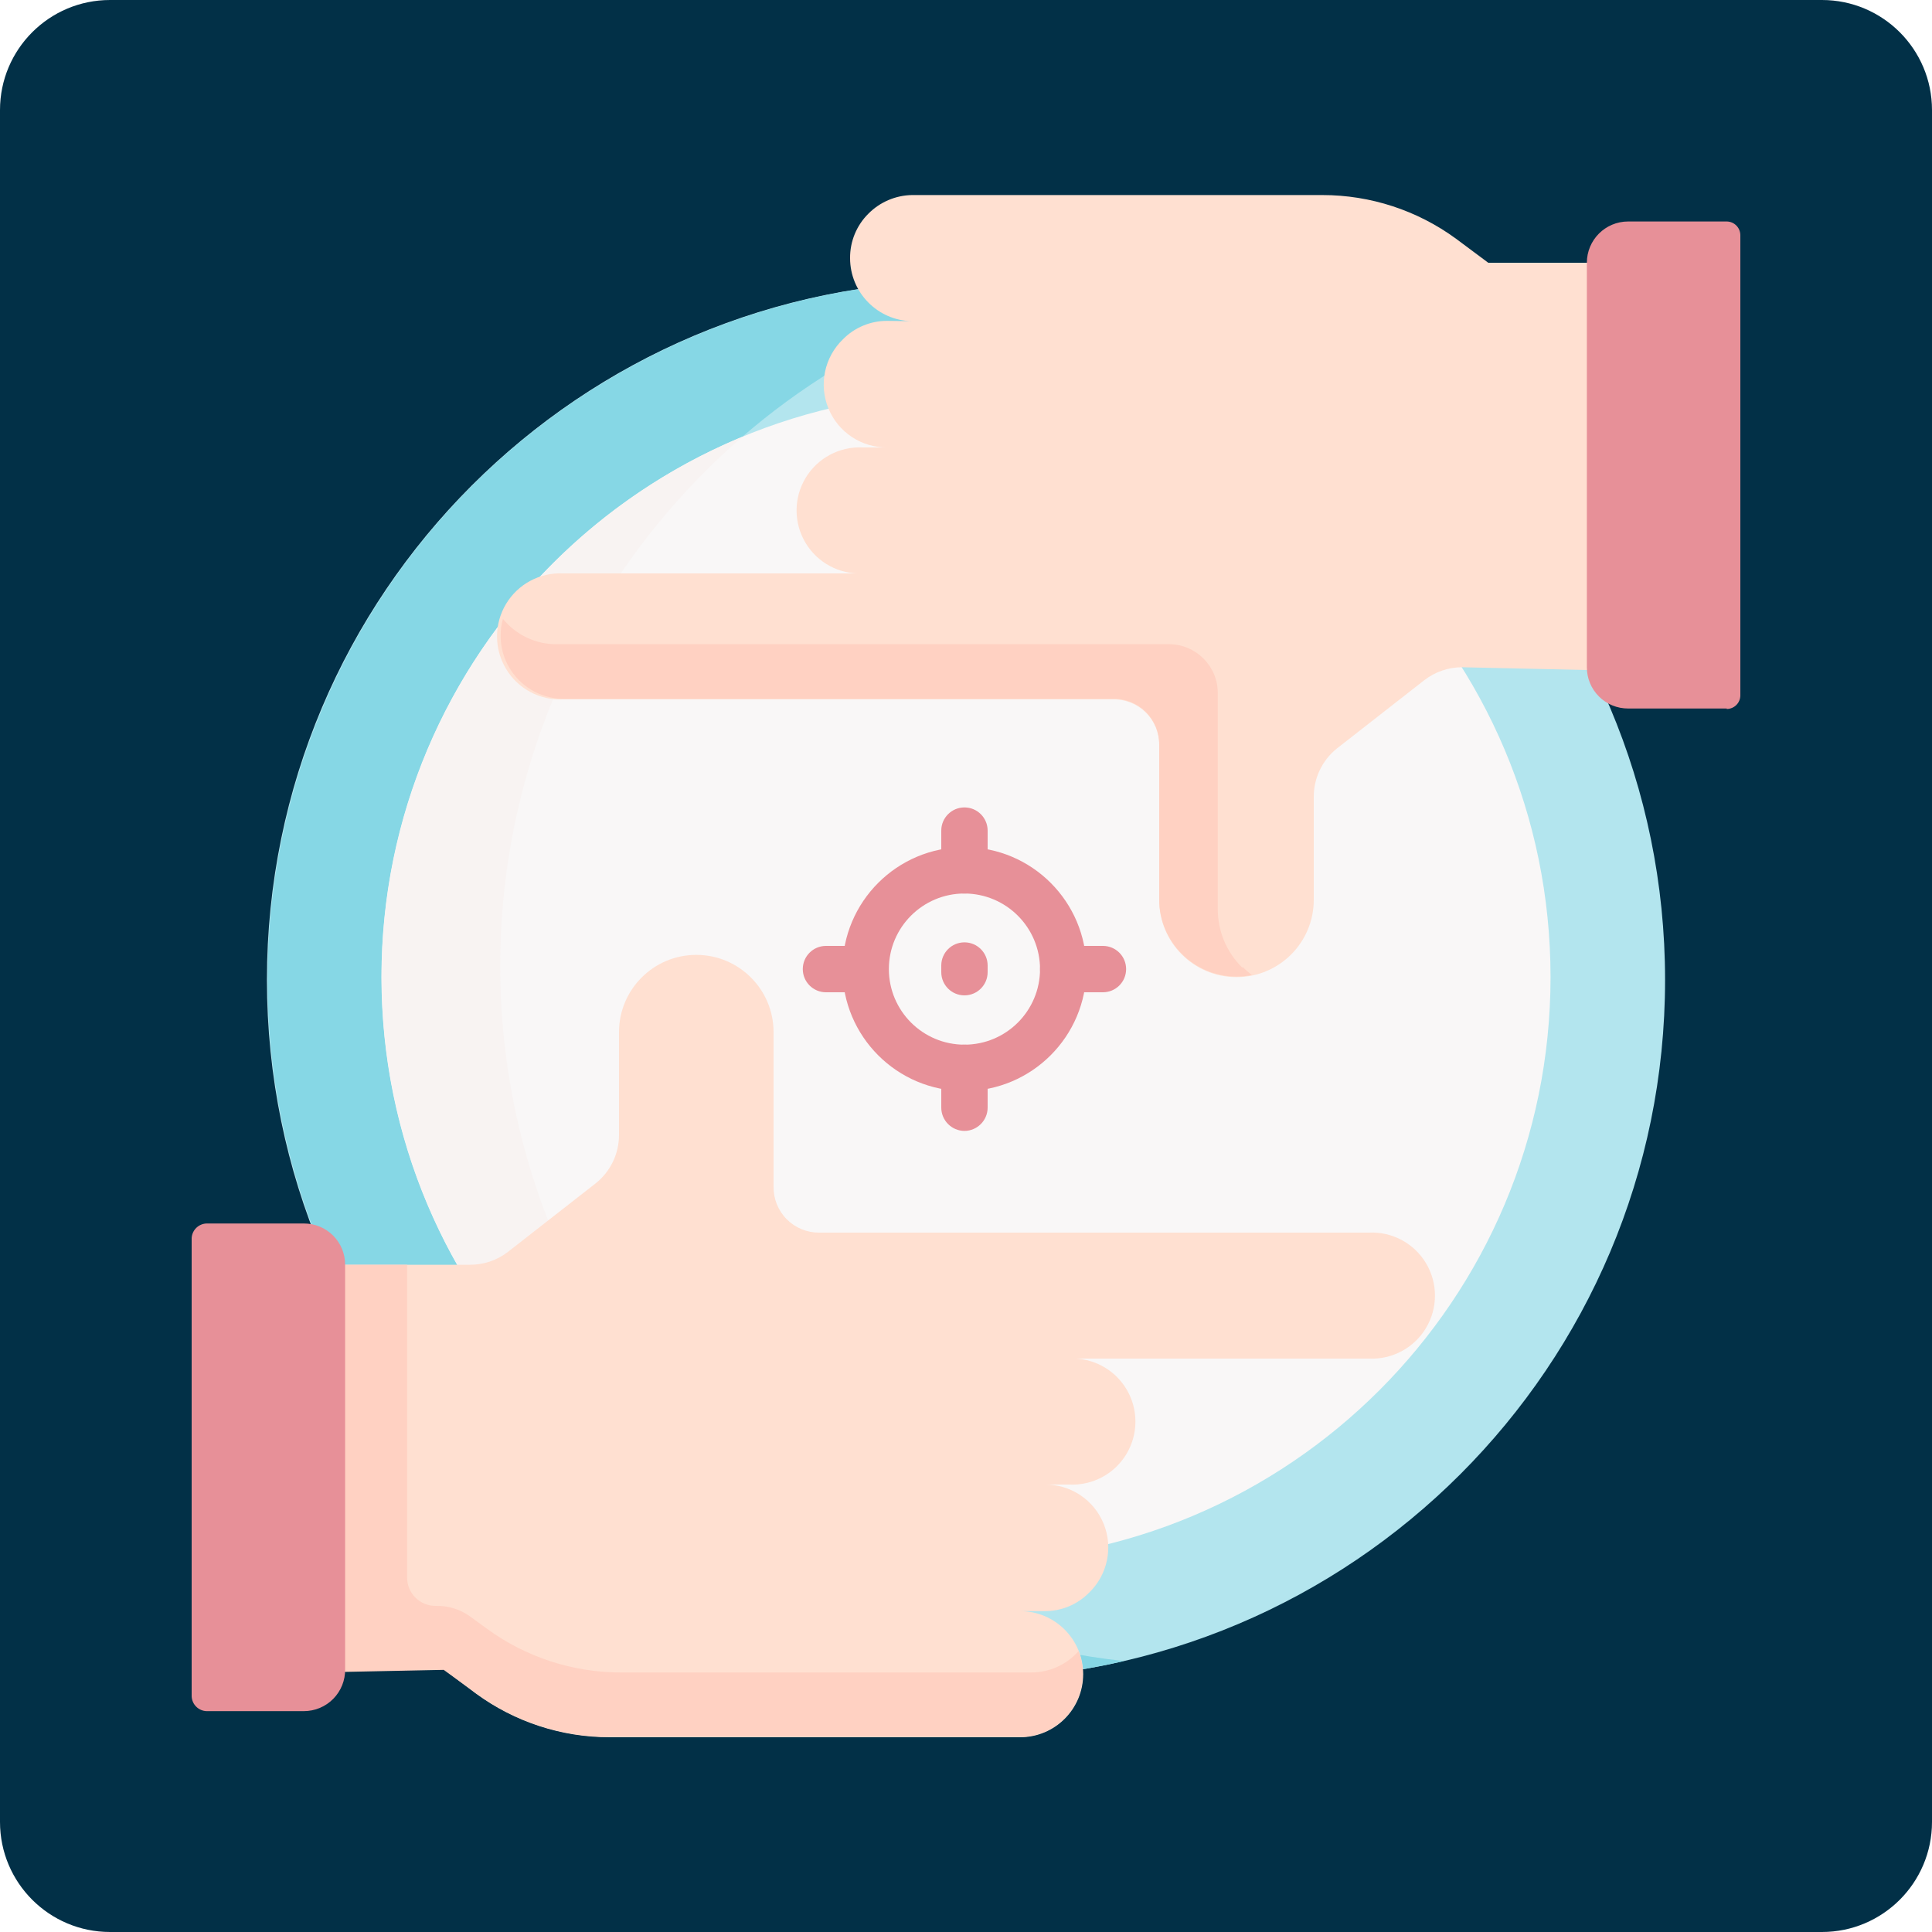
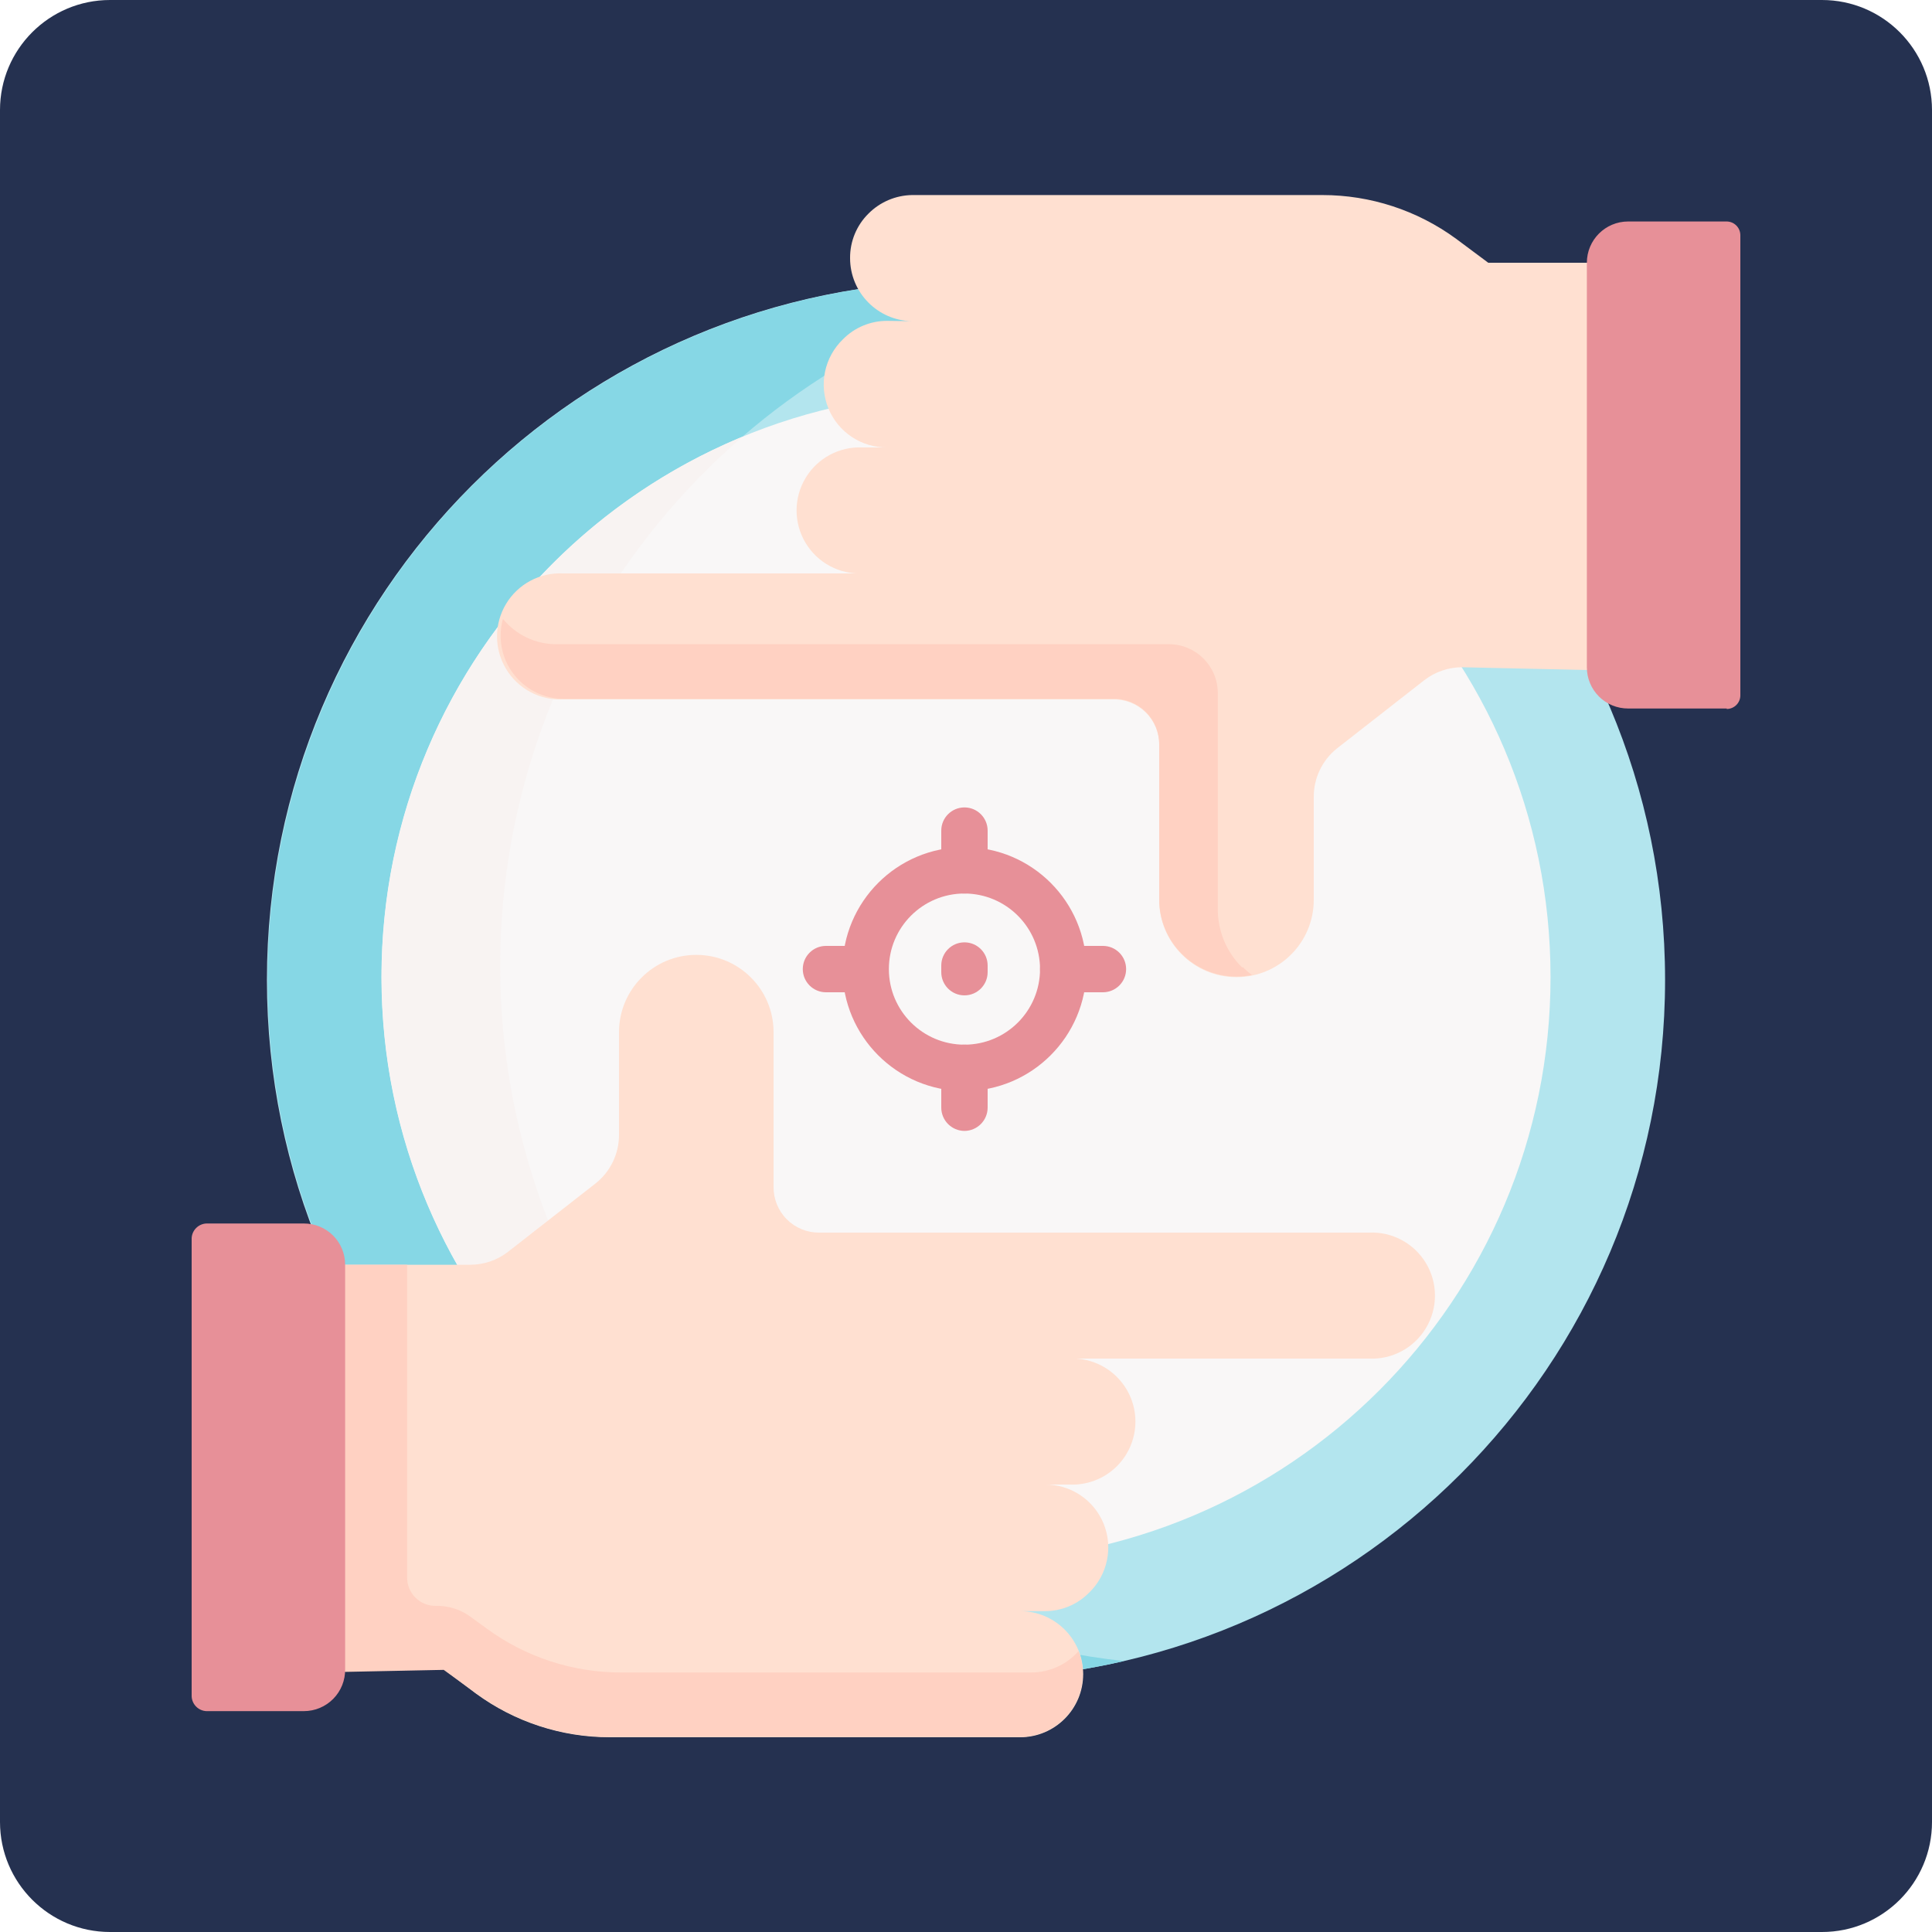
- <svg xmlns="http://www.w3.org/2000/svg" viewBox="0 0 125 125">
-   <defs>
-     <style>.cls-1{fill:#023047;}.cls-2{fill:#b3e5ee;}.cls-3{fill:#86d7e5;}.cls-4{fill:#f9f7f7;}.cls-5{fill:#f8f3f2;}.cls-6{fill:#ffe0d1;}.cls-7{fill:#ffd1c2;}.cls-8{fill:#e79098;}</style>
-   </defs>
-   <g id="Camada_2" data-name="Camada 2">
-     <g id="Extras">
-       <rect class="cls-1" width="125" height="125" rx="7.12" />
-       <path class="cls-2" d="M107.73,63.4A45.23,45.23,0,1,1,62.5,18.17,45.23,45.23,0,0,1,107.73,63.4Z" />
-       <path class="cls-3" d="M32.36,62.5a45.25,45.25,0,0,1,35-44.07,46,46,0,0,0-4.87-.26,45.23,45.23,0,1,0,10.23,89.3,45.24,45.24,0,0,1-40.37-45Z" />
-       <path class="cls-4" d="M100.32,63.21A37.82,37.82,0,1,1,62.5,25.39a37.83,37.83,0,0,1,37.82,37.82Z" />
-       <path class="cls-5" d="M48.05,28.25a37.84,37.84,0,0,0,3.36,71.13,45.23,45.23,0,0,1-3.36-71.13Z" />
-       <path class="cls-6" d="M69.18,87.9v0a4.08,4.08,0,1,1,0,8.15h-1.6a4.07,4.07,0,0,1,2.88,7,4,4,0,0,1-2.88,1.19H66a4.08,4.08,0,0,1,0,8.16H39.44a14.63,14.63,0,0,1-8.65-2.83L28.71,108l-13.08.26V81.83H30.42A4,4,0,0,0,32.86,81l5.67-4.43a4,4,0,0,0,1.52-3.12V66.78a5,5,0,0,1,10,0v10A2.93,2.93,0,0,0,53,79.75H88.56a4.08,4.08,0,1,1,0,8.15Z" />
-       <path class="cls-6" d="M59,20.78A4.08,4.08,0,0,1,55,16.7a4,4,0,0,1,1.19-2.88A4.07,4.07,0,0,1,59,12.62H85.56a14.63,14.63,0,0,1,8.65,2.83L96.29,17H109V43.49l-14.41-.32a4,4,0,0,0-2.44.84l-5.67,4.43A4,4,0,0,0,85,51.56v6.66a5,5,0,1,1-10,0v-10A2.93,2.93,0,0,0,72,45.25H36.44a4.08,4.08,0,1,1,0-8.15H55.82v0a4.08,4.08,0,1,1,0-8.15h1.6a4.07,4.07,0,0,1-2.88-7,4,4,0,0,1,2.88-1.19Z" />
-       <path class="cls-7" d="M80.37,62.6a5.29,5.29,0,0,1-1.58-3.78v-14a3.16,3.16,0,0,0-3.17-3.14H36a4.44,4.44,0,0,1-3.46-1.64,4,4,0,0,0-.15,1.1,4.08,4.08,0,0,0,4.08,4.07H72A2.93,2.93,0,0,1,75,48.18v10a5,5,0,0,0,5,5,4.74,4.74,0,0,0,1-.1,4.8,4.8,0,0,1-.59-.51Z" />
-       <path class="cls-8" d="M111.72,45.84h-6.38a2.66,2.66,0,0,1-2.67-2.67V17a2.67,2.67,0,0,1,2.67-2.67h6.38a.89.89,0,0,1,.88.88V45a.88.88,0,0,1-.88.87Z" />
-       <path class="cls-7" d="M69.78,106.83a4.08,4.08,0,0,1-3.07,1.38H40.18a14.72,14.72,0,0,1-8.66-2.82l-1.07-.78a3.63,3.63,0,0,0-2.25-.71,1.83,1.83,0,0,1-1.86-1.83V81.83H15.63v22.61h4.78v3.77l8.3-.17,2.08,1.51a14.63,14.63,0,0,0,8.65,2.83H65.88a4.08,4.08,0,0,0,3.9-5.55Z" />
-       <path class="cls-8" d="M13.35,110.71h6.31A2.67,2.67,0,0,0,22.33,108V81.83a2.66,2.66,0,0,0-2.67-2.67H13.35a1,1,0,0,0-.95.94v29.66a1,1,0,0,0,.95.95Z" />
-       <path class="cls-8" d="M62.4,70.59a7.89,7.89,0,1,1,7.89-7.89,7.9,7.9,0,0,1-7.89,7.89Zm0-12.78a4.89,4.89,0,1,0,4.89,4.89,4.9,4.9,0,0,0-4.89-4.89Z" />
-       <path class="cls-8" d="M62.4,57.81a1.5,1.5,0,0,1-1.5-1.5V53.74a1.5,1.5,0,1,1,3,0v2.57a1.5,1.5,0,0,1-1.5,1.5Z" />
-       <path class="cls-8" d="M71.36,64.2H68.79a1.5,1.5,0,0,1,0-3h2.57a1.5,1.5,0,1,1,0,3Z" />
-       <path class="cls-8" d="M62.4,73.17a1.51,1.51,0,0,1-1.5-1.51V69.09a1.5,1.5,0,0,1,3,0v2.57a1.51,1.51,0,0,1-1.5,1.51Z" />
-       <path class="cls-8" d="M56,64.2H53.44a1.5,1.5,0,1,1,0-3H56a1.5,1.5,0,1,1,0,3Z" />
-       <path class="cls-8" d="M62.4,64.4a1.5,1.5,0,0,1-1.5-1.5v-.43a1.5,1.5,0,1,1,3,0v.43a1.5,1.5,0,0,1-1.5,1.5Z" />
-     </g>
+ <svg xmlns="http://www.w3.org/2000/svg" width="125" height="125">
+   <g>
+     <rect id="svg_1" fill="#253150" rx="7.12" height="125" width="125" class="cls-1" />
+     <path id="svg_2" fill="#b3e5ee" d="m107.73,63.4a45.23,45.23 0 1 1 -45.23,-45.23a45.23,45.23 0 0 1 45.23,45.23z" class="cls-2" />
+     <path id="svg_3" fill="#86d7e5" d="m32.36,62.5a45.25,45.25 0 0 1 35,-44.07a46,46 0 0 0 -4.87,-0.26a45.23,45.23 0 1 0 10.23,89.3a45.24,45.24 0 0 1 -40.37,-45l0.01,0.03z" class="cls-3" />
+     <path id="svg_4" fill="#f9f7f7" d="m100.32,63.21a37.82,37.82 0 1 1 -37.82,-37.82a37.83,37.83 0 0 1 37.82,37.82z" class="cls-4" />
+     <path id="svg_5" fill="#f8f3f2" d="m48.05,28.25a37.84,37.84 0 0 0 3.36,71.13a45.23,45.23 0 0 1 -3.36,-71.13z" class="cls-5" />
+     <path id="svg_6" fill="#ffe0d1" d="m69.18,87.9l0,0a4.08,4.08 0 1 1 0,8.15l-1.6,0a4.07,4.07 0 0 1 2.88,7a4,4 0 0 1 -2.88,1.19l-1.58,0a4.08,4.08 0 0 1 0,8.16l-26.56,0a14.63,14.63 0 0 1 -8.65,-2.83l-2.08,-1.57l-13.08,0.26l0,-26.43l14.79,0a4,4 0 0 0 2.44,-0.83l5.67,-4.43a4,4 0 0 0 1.52,-3.12l0,-6.67a5,5 0 0 1 10,0l0,10a2.93,2.93 0 0 0 2.95,2.97l35.56,0a4.08,4.08 0 1 1 0,8.15l-19.38,0z" class="cls-6" />
+     <path id="svg_7" fill="#ffe0d1" d="m59,20.78a4.08,4.08 0 0 1 -4,-4.08a4,4 0 0 1 1.19,-2.88a4.07,4.07 0 0 1 2.81,-1.2l26.56,0a14.63,14.63 0 0 1 8.65,2.83l2.08,1.55l12.71,0l0,26.49l-14.41,-0.32a4,4 0 0 0 -2.44,0.84l-5.67,4.43a4,4 0 0 0 -1.48,3.12l0,6.66a5,5 0 1 1 -10,0l0,-10a2.93,2.93 0 0 0 -3,-2.97l-35.56,0a4.08,4.08 0 1 1 0,-8.15l19.38,0l0,0a4.08,4.08 0 1 1 0,-8.15l1.6,0a4.07,4.07 0 0 1 -2.88,-7a4,4 0 0 1 2.88,-1.19l1.58,0.02z" class="cls-6" />
+     <path id="svg_8" fill="#ffd1c2" d="m80.37,62.6a5.29,5.29 0 0 1 -1.58,-3.78l0,-14a3.16,3.16 0 0 0 -3.17,-3.14l-39.62,0a4.44,4.44 0 0 1 -3.46,-1.64a4,4 0 0 0 -0.15,1.1a4.08,4.08 0 0 0 4.08,4.07l35.53,0a2.93,2.93 0 0 1 3,2.97l0,10a5,5 0 0 0 5,5a4.74,4.74 0 0 0 1,-0.1a4.8,4.8 0 0 1 -0.59,-0.51l-0.04,0.03z" class="cls-7" />
+     <path id="svg_9" fill="#e79098" d="m111.72,45.84l-6.38,0a2.66,2.66 0 0 1 -2.67,-2.67l0,-26.17a2.67,2.67 0 0 1 2.67,-2.67l6.38,0a0.89,0.89 0 0 1 0.88,0.88l0,29.79a0.88,0.88 0 0 1 -0.88,0.87l0,-0.03z" class="cls-8" />
+     <path id="svg_10" fill="#ffd1c2" d="m69.78,106.83a4.08,4.08 0 0 1 -3.07,1.38l-26.53,0a14.72,14.72 0 0 1 -8.66,-2.82l-1.07,-0.78a3.63,3.63 0 0 0 -2.25,-0.71a1.83,1.83 0 0 1 -1.86,-1.83l0,-20.24l-10.71,0l0,22.61l4.78,0l0,3.77l8.3,-0.17l2.08,1.51a14.63,14.63 0 0 0 8.65,2.83l26.44,0a4.08,4.08 0 0 0 3.9,-5.55z" class="cls-7" />
+     <path id="svg_11" fill="#e79098" d="m13.35,110.71l6.31,0a2.67,2.67 0 0 0 2.67,-2.71l0,-26.17a2.66,2.66 0 0 0 -2.67,-2.67l-6.31,0a1,1 0 0 0 -0.95,0.94l0,29.66a1,1 0 0 0 0.95,0.95z" class="cls-8" />
+     <path id="svg_12" fill="#e79098" d="m62.4,70.59a7.89,7.89 0 1 1 7.89,-7.89a7.9,7.9 0 0 1 -7.89,7.89zm0,-12.78a4.89,4.89 0 1 0 4.89,4.89a4.9,4.9 0 0 0 -4.89,-4.89z" class="cls-8" />
+     <path id="svg_13" fill="#e79098" d="m62.4,57.81a1.5,1.5 0 0 1 -1.5,-1.5l0,-2.57a1.5,1.5 0 1 1 3,0l0,2.57a1.5,1.5 0 0 1 -1.5,1.5z" class="cls-8" />
+     <path id="svg_14" fill="#e79098" d="m71.36,64.2l-2.57,0a1.5,1.5 0 0 1 0,-3l2.57,0a1.5,1.5 0 1 1 0,3z" class="cls-8" />
+     <path id="svg_15" fill="#e79098" d="m62.4,73.17a1.51,1.51 0 0 1 -1.5,-1.51l0,-2.57a1.5,1.5 0 0 1 3,0l0,2.57a1.51,1.51 0 0 1 -1.5,1.51z" class="cls-8" />
+     <path id="svg_16" fill="#e79098" d="m56,64.2l-2.56,0a1.5,1.5 0 1 1 0,-3l2.56,0a1.5,1.5 0 1 1 0,3z" class="cls-8" />
+     <path id="svg_17" fill="#e79098" d="m62.4,64.4a1.5,1.5 0 0 1 -1.5,-1.5l0,-0.43a1.5,1.5 0 1 1 3,0l0,0.43a1.5,1.5 0 0 1 -1.5,1.5z" class="cls-8" />
  </g>
</svg>
